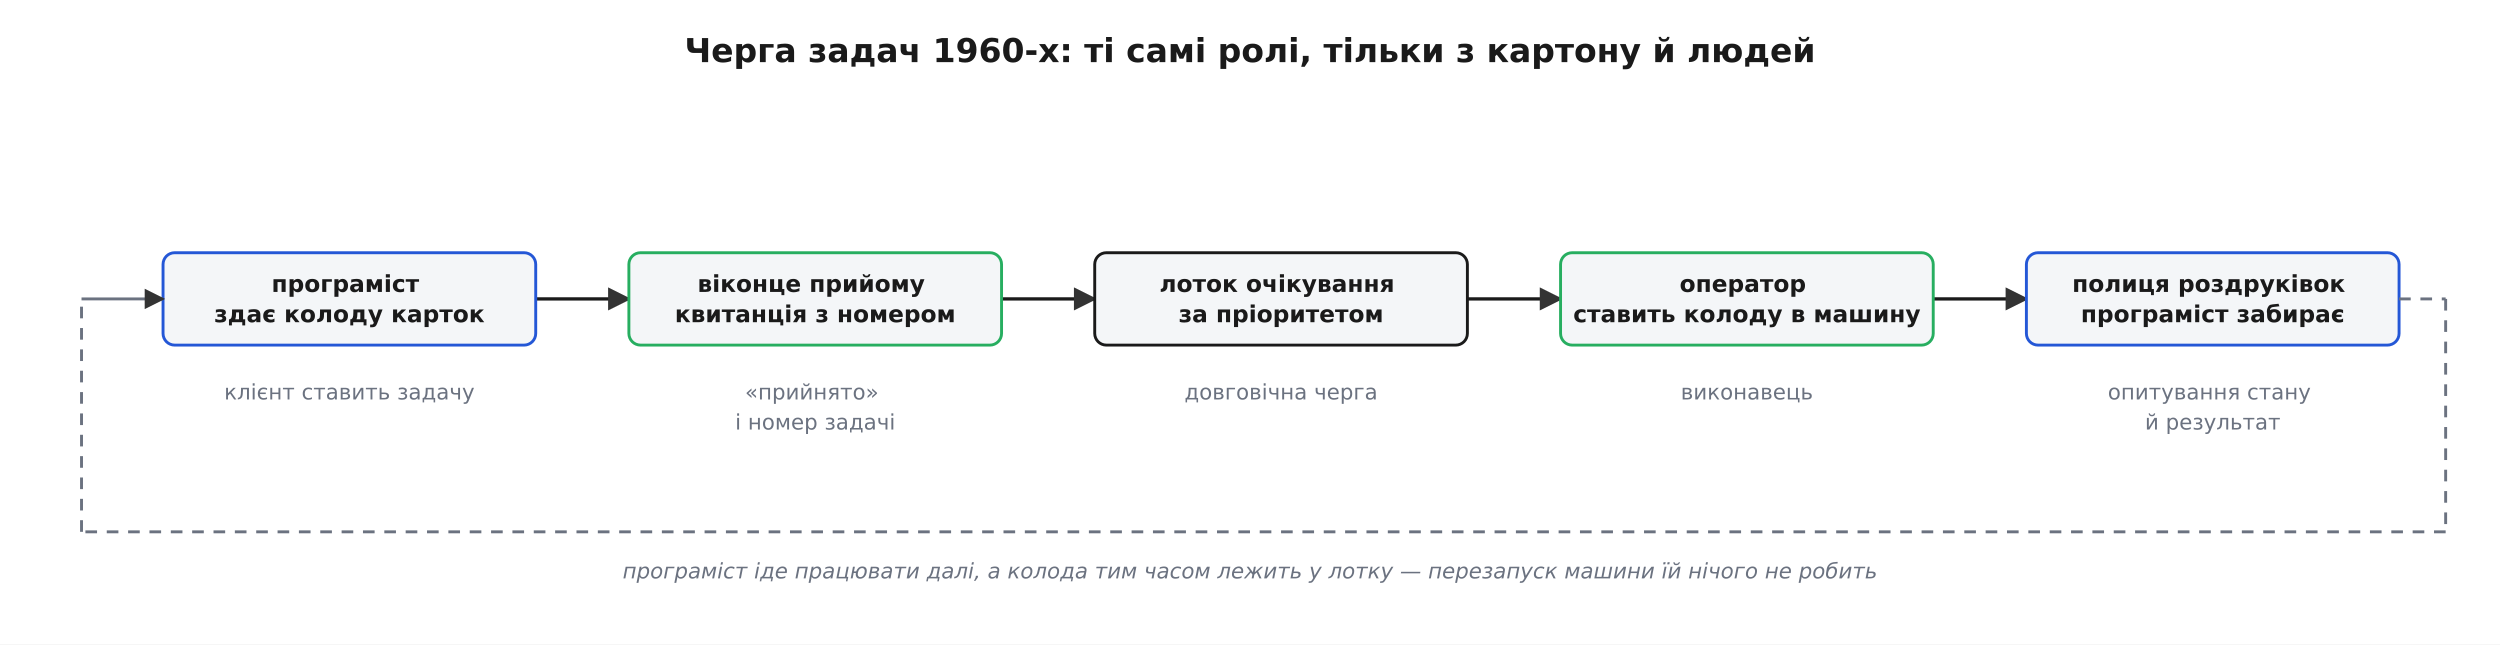
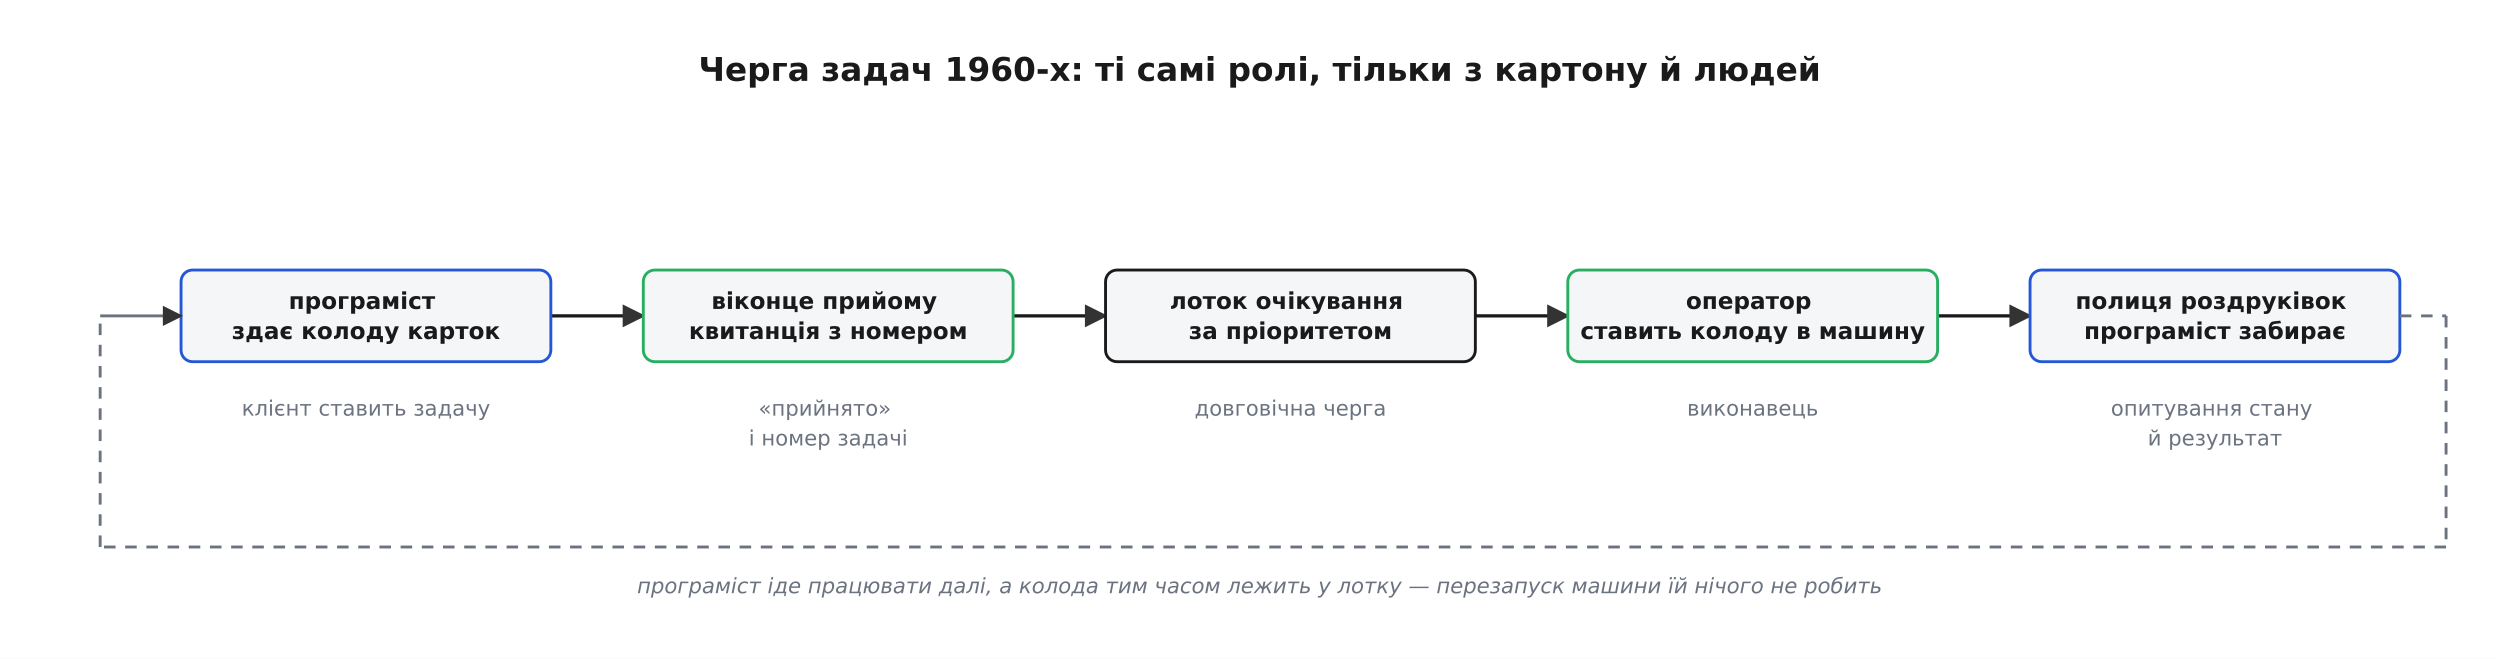
- <svg xmlns="http://www.w3.org/2000/svg" viewBox="0 0 1288 332" font-family="'Segoe UI', 'DejaVu Sans', Arial, sans-serif">
-   <rect width="1288" height="332" fill="#ffffff" />
+ <svg xmlns="http://www.w3.org/2000/svg" viewBox="-10 -10 1298 342" font-family="'Segoe UI', 'DejaVu Sans', Arial, sans-serif">
+   <rect x="-10" y="-10" width="1298" height="342" fill="#ffffff" />
  <defs>
    <marker id="arrow" viewBox="0 0 10 10" refX="9" refY="5" markerWidth="7" markerHeight="7" orient="auto-start-reverse">
      <path d="M0 0 L10 5 L0 10 z" fill="#333333" />
    </marker>
  </defs>
  <text x="644.0" y="32.0" font-family="'Segoe UI', 'DejaVu Sans', Arial, sans-serif" font-size="17" fill="#1a1a1a" text-anchor="middle" font-weight="700">Черга задач 1960-х: ті самі ролі, тільки з картону й людей</text>
  <line x1="276.0" y1="154.0" x2="324.0" y2="154.0" stroke="#1a1a1a" stroke-width="1.7" marker-end="url(#arrow)" />
  <line x1="516.0" y1="154.0" x2="564.0" y2="154.0" stroke="#1a1a1a" stroke-width="1.7" marker-end="url(#arrow)" />
  <line x1="756.0" y1="154.0" x2="804.0" y2="154.0" stroke="#1a1a1a" stroke-width="1.7" marker-end="url(#arrow)" />
  <line x1="996.0" y1="154.0" x2="1044.0" y2="154.0" stroke="#1a1a1a" stroke-width="1.7" marker-end="url(#arrow)" />
  <rect x="84.0" y="130.2" width="192.0" height="47.6" rx="6" fill="#f4f6f8" stroke="#2457d6" stroke-width="1.5" />
  <text x="180.0" y="150.4" font-family="'Segoe UI', 'DejaVu Sans', Arial, sans-serif" font-size="12" fill="#1a1a1a" text-anchor="middle" font-weight="700">
    <tspan x="180.0" dy="0.0">програміст</tspan>
    <tspan x="180.0" dy="15.6">здає колоду карток</tspan>
  </text>
  <rect x="324.0" y="130.2" width="192.0" height="47.6" rx="6" fill="#f4f6f8" stroke="#27ae60" stroke-width="1.5" />
  <text x="420.0" y="150.4" font-family="'Segoe UI', 'DejaVu Sans', Arial, sans-serif" font-size="12" fill="#1a1a1a" text-anchor="middle" font-weight="700">
    <tspan x="420.0" dy="0.0">віконце прийому</tspan>
    <tspan x="420.0" dy="15.6">квитанція з номером</tspan>
  </text>
  <rect x="564.0" y="130.2" width="192.0" height="47.6" rx="6" fill="#f4f6f8" stroke="#1a1a1a" stroke-width="1.5" />
  <text x="660.0" y="150.4" font-family="'Segoe UI', 'DejaVu Sans', Arial, sans-serif" font-size="12" fill="#1a1a1a" text-anchor="middle" font-weight="700">
    <tspan x="660.0" dy="0.0">лоток очікування</tspan>
    <tspan x="660.0" dy="15.6">за пріоритетом</tspan>
  </text>
  <rect x="804.0" y="130.2" width="192.0" height="47.6" rx="6" fill="#f4f6f8" stroke="#27ae60" stroke-width="1.5" />
  <text x="900.0" y="150.4" font-family="'Segoe UI', 'DejaVu Sans', Arial, sans-serif" font-size="12" fill="#1a1a1a" text-anchor="middle" font-weight="700">
    <tspan x="900.0" dy="0.0">оператор</tspan>
    <tspan x="900.0" dy="15.6">ставить колоду в машину</tspan>
  </text>
  <rect x="1044.0" y="130.2" width="192.0" height="47.6" rx="6" fill="#f4f6f8" stroke="#2457d6" stroke-width="1.5" />
  <text x="1140.0" y="150.4" font-family="'Segoe UI', 'DejaVu Sans', Arial, sans-serif" font-size="12" fill="#1a1a1a" text-anchor="middle" font-weight="700">
    <tspan x="1140.0" dy="0.0">полиця роздруківок</tspan>
    <tspan x="1140.0" dy="15.6">програміст забирає</tspan>
  </text>
  <text x="180.0" y="205.8" font-family="'Segoe UI', 'DejaVu Sans', Arial, sans-serif" font-size="11" fill="#6b7280" text-anchor="middle">
    <tspan x="180.0" dy="0.0">клієнт ставить задачу</tspan>
  </text>
  <text x="420.0" y="205.8" font-family="'Segoe UI', 'DejaVu Sans', Arial, sans-serif" font-size="11" fill="#6b7280" text-anchor="middle">
    <tspan x="420.0" dy="0.0">«прийнято»</tspan>
    <tspan x="420.0" dy="15.5">і номер задачі</tspan>
  </text>
  <text x="660.0" y="205.8" font-family="'Segoe UI', 'DejaVu Sans', Arial, sans-serif" font-size="11" fill="#6b7280" text-anchor="middle">
    <tspan x="660.0" dy="0.0">довговічна черга</tspan>
  </text>
  <text x="900.0" y="205.8" font-family="'Segoe UI', 'DejaVu Sans', Arial, sans-serif" font-size="11" fill="#6b7280" text-anchor="middle">
    <tspan x="900.0" dy="0.0">виконавець</tspan>
  </text>
  <text x="1140.0" y="205.8" font-family="'Segoe UI', 'DejaVu Sans', Arial, sans-serif" font-size="11" fill="#6b7280" text-anchor="middle">
    <tspan x="1140.0" dy="0.0">опитування стану</tspan>
    <tspan x="1140.0" dy="15.5">й результат</tspan>
  </text>
  <line x1="1236.0" y1="154.0" x2="1260.0" y2="154.0" stroke="#6b7280" stroke-width="1.5" stroke-dasharray="6 5" />
  <line x1="1260.0" y1="154.0" x2="1260.0" y2="274.0" stroke="#6b7280" stroke-width="1.5" stroke-dasharray="6 5" />
  <line x1="1260.0" y1="274.0" x2="42.0" y2="274.0" stroke="#6b7280" stroke-width="1.5" stroke-dasharray="6 5" />
  <line x1="42.0" y1="274.0" x2="42.0" y2="154.0" stroke="#6b7280" stroke-width="1.5" stroke-dasharray="6 5" />
  <line x1="42.0" y1="154.0" x2="84.0" y2="154.0" stroke="#6b7280" stroke-width="1.5" marker-end="url(#arrow)" />
  <text x="644.0" y="298.0" font-family="'Segoe UI', 'DejaVu Sans', Arial, sans-serif" font-size="11" fill="#6b7280" text-anchor="middle" font-style="italic">програміст іде працювати далі, а колода тим часом лежить у лотку — перезапуск машини їй нічого не робить</text>
</svg>
